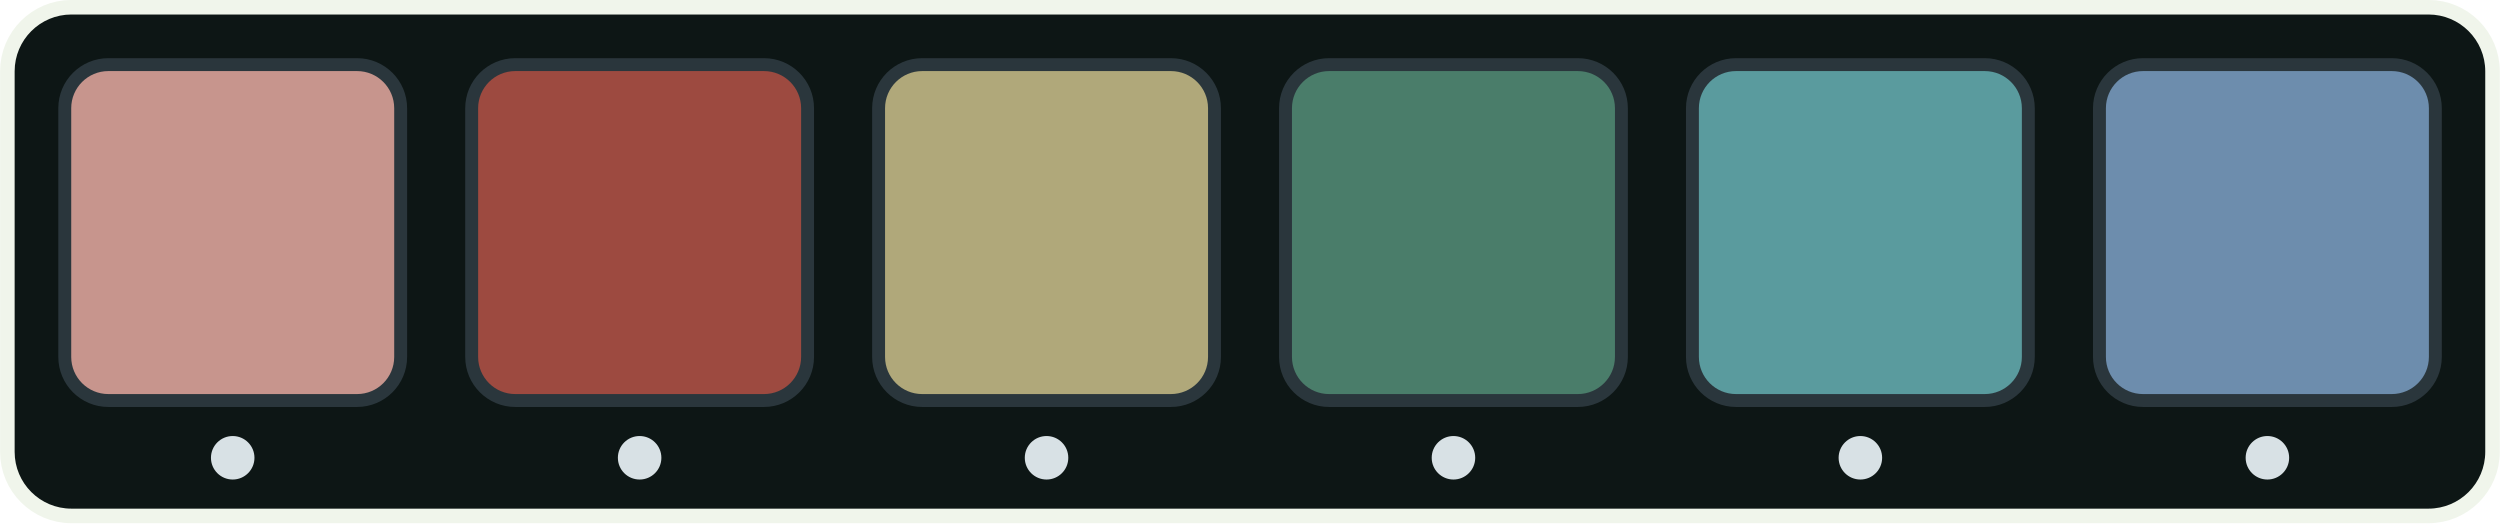
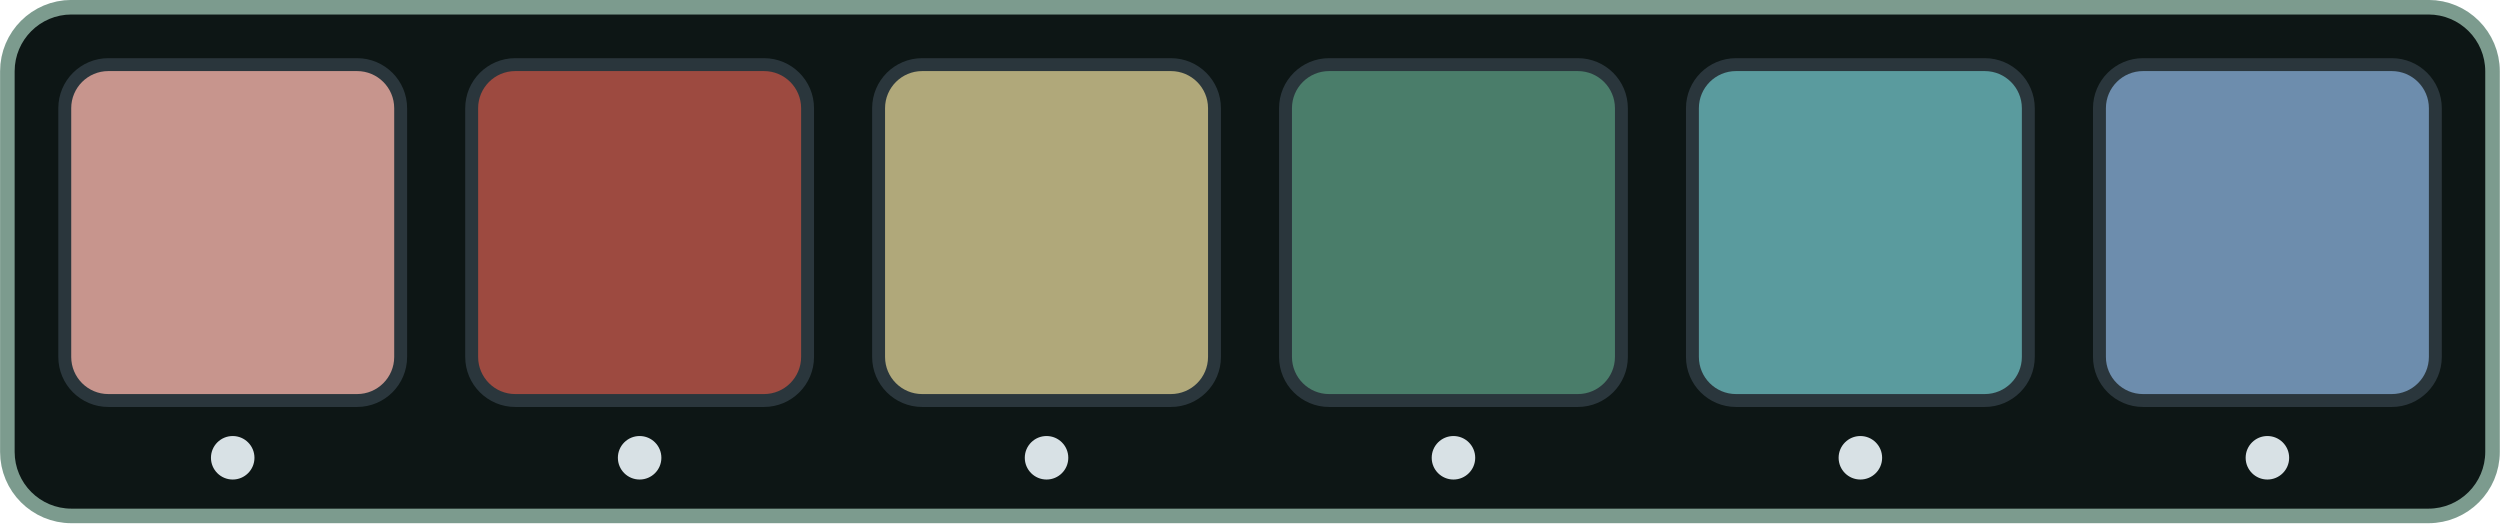
<svg xmlns="http://www.w3.org/2000/svg" xmlns:xlink="http://www.w3.org/1999/xlink" width="86" height="18" viewBox="0 0 22.754 4.763" version="1.1" id="svg1">
  <defs id="defs1">
    <linearGradient id="swatch70">
      <stop style="stop-color:#7c9b8e;stop-opacity:1;" offset="0" id="stop70" />
    </linearGradient>
    <linearGradient id="swatch69">
      <stop style="stop-color:#8caa9e;stop-opacity:1;" offset="0" id="stop69" />
    </linearGradient>
    <linearGradient id="swatch68">
      <stop style="stop-color:#e0e7eb;stop-opacity:1;" offset="0" id="stop68" />
    </linearGradient>
    <linearGradient id="swatch38">
      <stop style="stop-color:#a3aeb5;stop-opacity:1;" offset="0" id="stop38" />
    </linearGradient>
    <linearGradient id="swatch37">
      <stop style="stop-color:#c8c194;stop-opacity:1;" offset="0" id="stop37" />
    </linearGradient>
    <linearGradient id="swatch31">
      <stop style="stop-color:#e0e7eb;stop-opacity:1;" offset="0" id="stop31" />
    </linearGradient>
    <linearGradient id="swatch13">
      <stop style="stop-color:#d8e1e5;stop-opacity:1;" offset="0" id="stop13" />
    </linearGradient>
    <linearGradient id="swatch12">
      <stop style="stop-color:#e0e7eb;stop-opacity:1;" offset="0" id="stop12" />
    </linearGradient>
    <linearGradient id="swatch50">
      <stop style="stop-color:#6d8dad;stop-opacity:1;" offset="0" id="stop50" />
    </linearGradient>
    <linearGradient id="swatch49">
      <stop style="stop-color:#5a9b9e;stop-opacity:1;" offset="0" id="stop49" />
    </linearGradient>
    <linearGradient id="swatch48">
      <stop style="stop-color:#7c9b8e;stop-opacity:1;" offset="0" id="stop48" />
    </linearGradient>
    <linearGradient id="swatch47">
      <stop style="stop-color:#c8c194;stop-opacity:1;" offset="0" id="stop47" />
    </linearGradient>
    <linearGradient id="swatch46">
      <stop style="stop-color:#b56359;stop-opacity:1;" offset="0" id="stop46" />
    </linearGradient>
    <linearGradient id="swatch45">
      <stop style="stop-color:#d9a8ad;stop-opacity:1;" offset="0" id="stop45" />
    </linearGradient>
    <linearGradient id="swatch44" gradientTransform="matrix(0.1105901,0,0,0.1105901,-20.5893,-1.204595)">
      <stop style="stop-color:#d8e1e5;stop-opacity:1;" offset="0" id="stop44" />
    </linearGradient>
    <linearGradient id="swatch43">
      <stop style="stop-color:#f0f5eb;stop-opacity:1;" offset="0" id="stop43" />
    </linearGradient>
    <linearGradient id="swatch26">
      <stop style="stop-color:#c76a5d;stop-opacity:1;" offset="0" id="stop26" />
    </linearGradient>
    <linearGradient id="swatch25">
      <stop style="stop-color:#d8d0a0;stop-opacity:1;" offset="0" id="stop25" />
    </linearGradient>
    <linearGradient id="swatch24">
      <stop style="stop-color:#689f8e;stop-opacity:1;" offset="0" id="stop24" />
    </linearGradient>
    <linearGradient id="swatch23">
      <stop style="stop-color:#7dbfc5;stop-opacity:1;" offset="0" id="stop23" />
    </linearGradient>
    <linearGradient id="swatch22">
      <stop style="stop-color:#8fb3d9;stop-opacity:1;" offset="0" id="stop22" />
    </linearGradient>
    <linearGradient id="swatch21">
      <stop style="stop-color:#2a363c;stop-opacity:1;" offset="0" id="stop21" />
    </linearGradient>
    <linearGradient id="swatch20">
      <stop style="stop-color:#2a363c;stop-opacity:1;" offset="0" id="stop20" />
    </linearGradient>
    <linearGradient id="swatch19">
      <stop style="stop-color:#2a363c;stop-opacity:1;" offset="0" id="stop19" />
    </linearGradient>
    <linearGradient id="swatch18">
      <stop style="stop-color:#2a363c;stop-opacity:1;" offset="0" id="stop18" />
    </linearGradient>
    <linearGradient id="swatch17">
      <stop style="stop-color:#2a363c;stop-opacity:1;" offset="0" id="stop17" />
    </linearGradient>
    <linearGradient id="swatch16" gradientTransform="matrix(0.4799972,0,0,0.4799972,-0.6348874,-0.1058206)">
      <stop style="stop-color:#4a555c;stop-opacity:1;" offset="0" id="stop16" />
    </linearGradient>
    <linearGradient id="swatch15">
      <stop style="stop-color:#e0aeaa;stop-opacity:1;" offset="0" id="stop15" />
    </linearGradient>
    <linearGradient id="swatch14">
      <stop style="stop-color:#1a2328;stop-opacity:1;" offset="0" id="stop14" />
    </linearGradient>
    <linearGradient id="swatch8">
      <stop style="stop-color:#6d8dad;stop-opacity:1;" offset="0" id="stop8" />
    </linearGradient>
    <linearGradient id="swatch7">
      <stop style="stop-color:#5a9b9e;stop-opacity:1;" offset="0" id="stop7" />
    </linearGradient>
    <linearGradient id="swatch6">
      <stop style="stop-color:#4a7d6a;stop-opacity:1;" offset="0" id="stop6" />
    </linearGradient>
    <linearGradient id="swatch5">
      <stop style="stop-color:#b0a87a;stop-opacity:1;" offset="0" id="stop5" />
    </linearGradient>
    <linearGradient id="swatch4">
      <stop style="stop-color:#9d4a40;stop-opacity:1;" offset="0" id="stop4" />
    </linearGradient>
    <linearGradient id="swatch3">
      <stop style="stop-color:#2a363c;stop-opacity:1;" offset="0" id="stop3" />
    </linearGradient>
    <linearGradient id="swatch2">
      <stop style="stop-color:#c7958d;stop-opacity:1;" offset="0" id="stop2" />
    </linearGradient>
    <linearGradient id="swatch1" gradientTransform="matrix(1.474965,0,0,0.9012443,-18.58387,-0.8076499)">
      <stop style="stop-color:#0d1615;stop-opacity:1;" offset="0" id="stop1" />
    </linearGradient>
    <linearGradient xlink:href="#swatch15" id="linearGradient15" x1="1.323" y1="4.63" x2="7.938" y2="4.63" gradientUnits="userSpaceOnUse" gradientTransform="matrix(0.4799972,0,0,0.4799972,-0.1058207,-0.1058207)" />
    <linearGradient xlink:href="#swatch26" id="linearGradient26" x1="9.26" y1="4.63" x2="15.875" y2="4.63" gradientUnits="userSpaceOnUse" gradientTransform="matrix(0.4800001,0,0,0.48,-0.2116664,-0.1058143)" />
    <linearGradient xlink:href="#swatch43" id="linearGradient43" x1="0" y1="4.63" x2="48.948" y2="4.63" gradientUnits="userSpaceOnUse" gradientTransform="matrix(0.4594537,0,0,0.4856843,0.1324311,0.1324309)" />
    <linearGradient xlink:href="#swatch44" id="linearGradient45" x1="1.323" y1="4.63" x2="7.938" y2="4.63" gradientUnits="userSpaceOnUse" gradientTransform="matrix(0.4799972,0,0,0.4799972,-0.1058207,-0.1058207)" />
    <linearGradient xlink:href="#swatch44" id="linearGradient46" x1="9.26" y1="4.63" x2="15.875" y2="4.63" gradientUnits="userSpaceOnUse" gradientTransform="matrix(0.4800001,0,0,0.48,-0.2116664,-0.1058143)" />
    <linearGradient xlink:href="#swatch48" id="linearGradient48" x1="25.135" y1="4.63" x2="31.75" y2="4.63" gradientUnits="userSpaceOnUse" gradientTransform="matrix(0.4799972,0,0,0.4799972,-0.4232546,-0.1058207)" />
    <linearGradient xlink:href="#swatch49" id="linearGradient49" x1="33.073" y1="4.63" x2="39.688" y2="4.63" gradientUnits="userSpaceOnUse" gradientTransform="matrix(0.4799972,0,0,0.4799972,-0.529076,-0.1058207)" />
    <linearGradient xlink:href="#swatch50" id="linearGradient50" x1="41.01" y1="4.63" x2="47.625" y2="4.63" gradientUnits="userSpaceOnUse" gradientTransform="matrix(0.4799972,0,0,0.4799972,-0.6348874,-0.1058207)" />
    <linearGradient xlink:href="#swatch44" id="linearGradient37" x1="7.938" y1="2.117" x2="11.113" y2="2.117" gradientUnits="userSpaceOnUse" />
    <linearGradient xlink:href="#swatch38" id="linearGradient38" x1="-0.153" y1="2.381" x2="22.907" y2="2.381" gradientUnits="userSpaceOnUse" gradientTransform="matrix(0.9883598,0,0,0.9443861,0.1324311,0.1324309)" />
    <linearGradient xlink:href="#swatch69" id="linearGradient69" x1="6.1094761e-07" y1="2.381" x2="22.754" y2="2.381" gradientUnits="userSpaceOnUse" />
-     <linearGradient xlink:href="#swatch43" id="linearGradient70" x1="6.1094761e-07" y1="2.381" x2="22.754" y2="2.381" gradientUnits="userSpaceOnUse" />
+     <linearGradient xlink:href="#swatch70" id="linearGradient70" x1="6.1094761e-07" y1="2.381" x2="22.754" y2="2.381" gradientUnits="userSpaceOnUse" />
  </defs>
  <g id="g68" style="display:inline">
    <rect style="fill:url(#swatch1);stroke:url(#linearGradient70);stroke-width:0.265;stroke-dasharray:none;paint-order:stroke fill markers" id="rect56" width="22.489" height="4.498" x="0.132" y="0.132" ry="0.517" />
    <rect style="fill:url(#swatch2);fill-opacity:1;stroke:url(#swatch3);stroke-width:0.235;stroke-linecap:butt;stroke-linejoin:miter;stroke-miterlimit:4;stroke-dasharray:none;paint-order:markers stroke fill" id="rect57" width="2.94" height="2.94" x="0.647" y="0.647" ry="0.338" />
    <rect style="fill:url(#swatch4);fill-opacity:1;stroke:url(#swatch3);stroke-width:0.235;stroke-linecap:butt;stroke-linejoin:miter;stroke-miterlimit:4;stroke-dasharray:none;paint-order:markers stroke fill" id="rect58" width="2.94" height="2.94" x="4.351" y="0.647" ry="0.338" />
    <rect style="fill:url(#swatch5);fill-opacity:1;stroke:url(#swatch3);stroke-width:0.235;stroke-linecap:butt;stroke-linejoin:miter;stroke-miterlimit:4;stroke-dasharray:none;stroke-opacity:1;paint-order:markers stroke fill" id="rect59" width="2.94" height="2.94" x="8.055" y="0.647" ry="0.338" />
    <rect style="font-variation-settings:normal;opacity:1;vector-effect:none;fill:url(#swatch6);stroke:url(#swatch3);stroke-width:0.235;stroke-linecap:butt;stroke-linejoin:miter;stroke-miterlimit:4;stroke-dasharray:none;stroke-dashoffset:0;stroke-opacity:1;-inkscape-stroke:none;paint-order:markers stroke fill;stop-color:#000000;stop-opacity:1" id="rect60" width="2.94" height="2.94" x="11.759" y="0.647" ry="0.338" />
    <rect style="font-variation-settings:normal;fill:url(#swatch7);stroke:url(#swatch3);stroke-width:0.235;stroke-linecap:butt;stroke-linejoin:miter;stroke-miterlimit:4;stroke-dasharray:none;stroke-dashoffset:0;stroke-opacity:1;paint-order:markers stroke fill;stop-color:#000000" id="rect61" width="2.94" height="2.94" x="15.463" y="0.647" ry="0.338" />
    <rect style="font-variation-settings:normal;fill:url(#swatch8);stroke:url(#swatch3);stroke-width:0.235;stroke-linecap:butt;stroke-linejoin:miter;stroke-miterlimit:4;stroke-dasharray:none;stroke-dashoffset:0;stroke-opacity:1;paint-order:markers stroke fill;stop-color:#000000" id="rect62" width="2.94" height="2.94" x="19.168" y="0.647" ry="0.338" />
    <g id="g67">
      <circle style="font-variation-settings:normal;opacity:1;fill:url(#swatch13);fill-opacity:1;stroke:none;stroke-width:0.368;stroke-linecap:butt;stroke-linejoin:miter;stroke-miterlimit:4;stroke-dasharray:none;stroke-dashoffset:0;stroke-opacity:1;paint-order:markers stroke fill" id="circle62" cx="2.117" cy="4.167" r="0.198" />
      <circle style="font-variation-settings:normal;opacity:1;fill:url(#swatch13);fill-opacity:1;stroke:none;stroke-width:0.368;stroke-linecap:butt;stroke-linejoin:miter;stroke-miterlimit:4;stroke-dasharray:none;stroke-dashoffset:0;stroke-opacity:1;paint-order:markers stroke fill" id="circle63" cx="5.821" cy="4.167" r="0.198" />
      <circle style="font-variation-settings:normal;opacity:1;fill:url(#swatch13);fill-opacity:1;stroke:none;stroke-width:0.368;stroke-linecap:butt;stroke-linejoin:miter;stroke-miterlimit:4;stroke-dasharray:none;stroke-dashoffset:0;stroke-opacity:1;paint-order:markers stroke fill" id="circle64" cx="9.525" cy="4.167" r="0.198" />
      <circle style="font-variation-settings:normal;display:inline;fill:url(#swatch13);fill-opacity:1;stroke:none;stroke-width:0.368;stroke-linecap:butt;stroke-linejoin:miter;stroke-miterlimit:4;stroke-dasharray:none;stroke-dashoffset:0;stroke-opacity:1;paint-order:markers stroke fill" id="circle65" cx="13.229" cy="4.167" r="0.198" />
      <circle style="font-variation-settings:normal;display:inline;fill:url(#swatch13);fill-opacity:1;stroke:none;stroke-width:0.368;stroke-linecap:butt;stroke-linejoin:miter;stroke-miterlimit:4;stroke-dasharray:none;stroke-dashoffset:0;stroke-opacity:1;paint-order:markers stroke fill" id="circle66" cx="16.933" cy="4.167" r="0.198" />
      <circle style="font-variation-settings:normal;display:inline;fill:url(#swatch13);fill-opacity:1;stroke:none;stroke-width:0.368;stroke-linecap:butt;stroke-linejoin:miter;stroke-miterlimit:4;stroke-dasharray:none;stroke-dashoffset:0;stroke-opacity:1;paint-order:markers stroke fill" id="circle67" cx="20.638" cy="4.167" r="0.198" />
    </g>
  </g>
  <g id="g56" style="display:none">
    <rect style="fill:url(#swatch14);stroke:url(#linearGradient69);stroke-width:0.265;stroke-dasharray:none;paint-order:stroke fill markers" id="rect44" width="22.489" height="4.498" x="0.132" y="0.132" ry="0.517" />
    <rect style="fill:url(#swatch15);fill-opacity:1;stroke:url(#swatch16);stroke-width:0.235;stroke-linecap:butt;stroke-linejoin:miter;stroke-miterlimit:4;stroke-dasharray:none;paint-order:markers stroke fill" id="rect45" width="2.94" height="2.94" x="0.647" y="0.647" ry="0.338" />
    <rect style="fill:url(#swatch26);fill-opacity:1;stroke:url(#swatch16);stroke-width:0.235;stroke-linecap:butt;stroke-linejoin:miter;stroke-miterlimit:4;stroke-dasharray:none;paint-order:markers stroke fill" id="rect46" width="2.94" height="2.94" x="4.351" y="0.647" ry="0.338" />
    <rect style="fill:url(#swatch25);fill-opacity:1;stroke:url(#swatch16);stroke-width:0.235;stroke-linecap:butt;stroke-linejoin:miter;stroke-miterlimit:4;stroke-dasharray:none;stroke-opacity:1;paint-order:markers stroke fill" id="rect47" width="2.94" height="2.94" x="8.055" y="0.647" ry="0.338" />
    <rect style="font-variation-settings:normal;opacity:1;vector-effect:none;fill:url(#swatch24);stroke:url(#swatch16);stroke-width:0.235;stroke-linecap:butt;stroke-linejoin:miter;stroke-miterlimit:4;stroke-dasharray:none;stroke-dashoffset:0;stroke-opacity:1;-inkscape-stroke:none;paint-order:markers stroke fill;stop-color:#000000;stop-opacity:1" id="rect48" width="2.94" height="2.94" x="11.759" y="0.647" ry="0.338" />
    <rect style="font-variation-settings:normal;fill:url(#swatch23);stroke:url(#swatch16);stroke-width:0.235;stroke-linecap:butt;stroke-linejoin:miter;stroke-miterlimit:4;stroke-dasharray:none;stroke-dashoffset:0;stroke-opacity:1;paint-order:markers stroke fill;stop-color:#000000" id="rect49" width="2.94" height="2.94" x="15.463" y="0.647" ry="0.338" />
    <rect style="font-variation-settings:normal;fill:url(#swatch22);stroke:url(#swatch16);stroke-width:0.235;stroke-linecap:butt;stroke-linejoin:miter;stroke-miterlimit:4;stroke-dasharray:none;stroke-dashoffset:0;stroke-opacity:1;paint-order:markers stroke fill;stop-color:#000000" id="rect50" width="2.94" height="2.94" x="19.168" y="0.647" ry="0.338" />
    <g id="g55" style="fill:#e0e7eb;fill-opacity:1">
      <circle style="font-variation-settings:normal;opacity:1;fill:#e0e7eb;fill-opacity:1;stroke:none;stroke-width:0.368;stroke-linecap:butt;stroke-linejoin:miter;stroke-miterlimit:4;stroke-dasharray:none;stroke-dashoffset:0;stroke-opacity:1;paint-order:markers stroke fill" id="circle50" cx="2.117" cy="4.167" r="0.198" />
      <circle style="font-variation-settings:normal;opacity:1;fill:#e0e7eb;fill-opacity:1;stroke:none;stroke-width:0.368;stroke-linecap:butt;stroke-linejoin:miter;stroke-miterlimit:4;stroke-dasharray:none;stroke-dashoffset:0;stroke-opacity:1;paint-order:markers stroke fill" id="circle51" cx="5.821" cy="4.167" r="0.198" />
      <circle style="font-variation-settings:normal;opacity:1;fill:#e0e7eb;fill-opacity:1;stroke:none;stroke-width:0.368;stroke-linecap:butt;stroke-linejoin:miter;stroke-miterlimit:4;stroke-dasharray:none;stroke-dashoffset:0;stroke-opacity:1;paint-order:markers stroke fill" id="circle52" cx="9.525" cy="4.167" r="0.198" />
      <circle style="font-variation-settings:normal;display:inline;fill:#e0e7eb;fill-opacity:1;stroke:none;stroke-width:0.368;stroke-linecap:butt;stroke-linejoin:miter;stroke-miterlimit:4;stroke-dasharray:none;stroke-dashoffset:0;stroke-opacity:1;paint-order:markers stroke fill" id="circle53" cx="13.229" cy="4.167" r="0.198" />
      <circle style="font-variation-settings:normal;display:inline;fill:#e0e7eb;fill-opacity:1;stroke:none;stroke-width:0.368;stroke-linecap:butt;stroke-linejoin:miter;stroke-miterlimit:4;stroke-dasharray:none;stroke-dashoffset:0;stroke-opacity:1;paint-order:markers stroke fill" id="circle54" cx="16.933" cy="4.167" r="0.198" />
      <circle style="font-variation-settings:normal;display:inline;fill:#e0e7eb;fill-opacity:1;stroke:none;stroke-width:0.368;stroke-linecap:butt;stroke-linejoin:miter;stroke-miterlimit:4;stroke-dasharray:none;stroke-dashoffset:0;stroke-opacity:1;paint-order:markers stroke fill" id="circle55" cx="20.638" cy="4.167" r="0.198" />
    </g>
  </g>
  <g id="g43" style="display:none">
    <rect style="fill:url(#linearGradient43);stroke:url(#linearGradient38);stroke-width:0.265;stroke-dasharray:none;stroke-opacity:1;paint-order:stroke fill markers" id="rect37" width="22.489" height="4.498" x="0.132" y="0.132" ry="0.517" />
    <rect style="fill:url(#linearGradient15);fill-opacity:1;stroke:url(#linearGradient45);stroke-width:0.235;stroke-linecap:butt;stroke-linejoin:miter;stroke-miterlimit:4;stroke-dasharray:none;paint-order:markers stroke fill" id="rect38" width="2.94" height="2.94" x="0.647" y="0.647" ry="0.338" />
    <rect style="fill:url(#linearGradient26);fill-opacity:1;stroke:url(#linearGradient46);stroke-width:0.235;stroke-linecap:butt;stroke-linejoin:miter;stroke-miterlimit:4;stroke-dasharray:none;paint-order:markers stroke fill" id="rect39" width="2.94" height="2.94" x="4.351" y="0.647" ry="0.338" />
    <rect style="fill:#c8c194;fill-opacity:1;stroke:url(#linearGradient37);stroke-width:0.235;stroke-linecap:butt;stroke-linejoin:miter;stroke-miterlimit:4;stroke-dasharray:none;paint-order:markers stroke fill" id="rect40" width="2.94" height="2.94" x="8.055" y="0.647" ry="0.338" />
    <rect style="font-variation-settings:normal;opacity:1;vector-effect:none;fill:url(#linearGradient48);stroke:url(#swatch44);stroke-width:0.235;stroke-linecap:butt;stroke-linejoin:miter;stroke-miterlimit:4;stroke-dasharray:none;stroke-dashoffset:0;stroke-opacity:1;-inkscape-stroke:none;paint-order:markers stroke fill;stop-color:#000000;stop-opacity:1" id="rect41" width="2.94" height="2.94" x="11.759" y="0.647" ry="0.338" />
    <rect style="font-variation-settings:normal;fill:url(#linearGradient49);stroke:url(#swatch44);stroke-width:0.235;stroke-linecap:butt;stroke-linejoin:miter;stroke-miterlimit:4;stroke-dasharray:none;stroke-dashoffset:0;stroke-opacity:1;paint-order:markers stroke fill;stop-color:#000000" id="rect42" width="2.94" height="2.94" x="15.463" y="0.647" ry="0.338" />
    <rect style="font-variation-settings:normal;fill:url(#linearGradient50);stroke:url(#swatch44);stroke-width:0.235;stroke-linecap:butt;stroke-linejoin:miter;stroke-miterlimit:4;stroke-dasharray:none;stroke-dashoffset:0;stroke-opacity:1;paint-order:markers stroke fill;stop-color:#000000" id="rect43" width="2.94" height="2.94" x="19.168" y="0.647" ry="0.338" />
    <g id="g1">
      <circle style="font-variation-settings:normal;opacity:1;fill:#4a555c;fill-opacity:1;stroke:none;stroke-width:0.368;stroke-linecap:butt;stroke-linejoin:miter;stroke-miterlimit:4;stroke-dasharray:none;stroke-dashoffset:0;stroke-opacity:1;paint-order:markers stroke fill" id="path52" cx="2.117" cy="4.167" r="0.198" />
      <circle style="font-variation-settings:normal;opacity:1;fill:#4a555c;fill-opacity:1;stroke:none;stroke-width:0.368;stroke-linecap:butt;stroke-linejoin:miter;stroke-miterlimit:4;stroke-dasharray:none;stroke-dashoffset:0;stroke-opacity:1;paint-order:markers stroke fill" id="circle38" cx="5.821" cy="4.167" r="0.198" />
      <circle style="font-variation-settings:normal;opacity:1;fill:#4a555c;fill-opacity:1;stroke:none;stroke-width:0.368;stroke-linecap:butt;stroke-linejoin:miter;stroke-miterlimit:4;stroke-dasharray:none;stroke-dashoffset:0;stroke-opacity:1;paint-order:markers stroke fill" id="circle39" cx="9.525" cy="4.167" r="0.198" />
      <circle style="font-variation-settings:normal;display:inline;fill:#4a555c;fill-opacity:1;stroke:none;stroke-width:0.368;stroke-linecap:butt;stroke-linejoin:miter;stroke-miterlimit:4;stroke-dasharray:none;stroke-dashoffset:0;stroke-opacity:1;paint-order:markers stroke fill" id="circle39-0" cx="13.229" cy="4.167" r="0.198" />
      <circle style="font-variation-settings:normal;display:inline;fill:#4a555c;fill-opacity:1;stroke:none;stroke-width:0.368;stroke-linecap:butt;stroke-linejoin:miter;stroke-miterlimit:4;stroke-dasharray:none;stroke-dashoffset:0;stroke-opacity:1;paint-order:markers stroke fill" id="circle39-9" cx="16.933" cy="4.167" r="0.198" />
      <circle style="font-variation-settings:normal;display:inline;fill:#4a555c;fill-opacity:1;stroke:none;stroke-width:0.368;stroke-linecap:butt;stroke-linejoin:miter;stroke-miterlimit:4;stroke-dasharray:none;stroke-dashoffset:0;stroke-opacity:1;paint-order:markers stroke fill" id="circle39-7" cx="20.638" cy="4.167" r="0.198" />
    </g>
  </g>
</svg>
